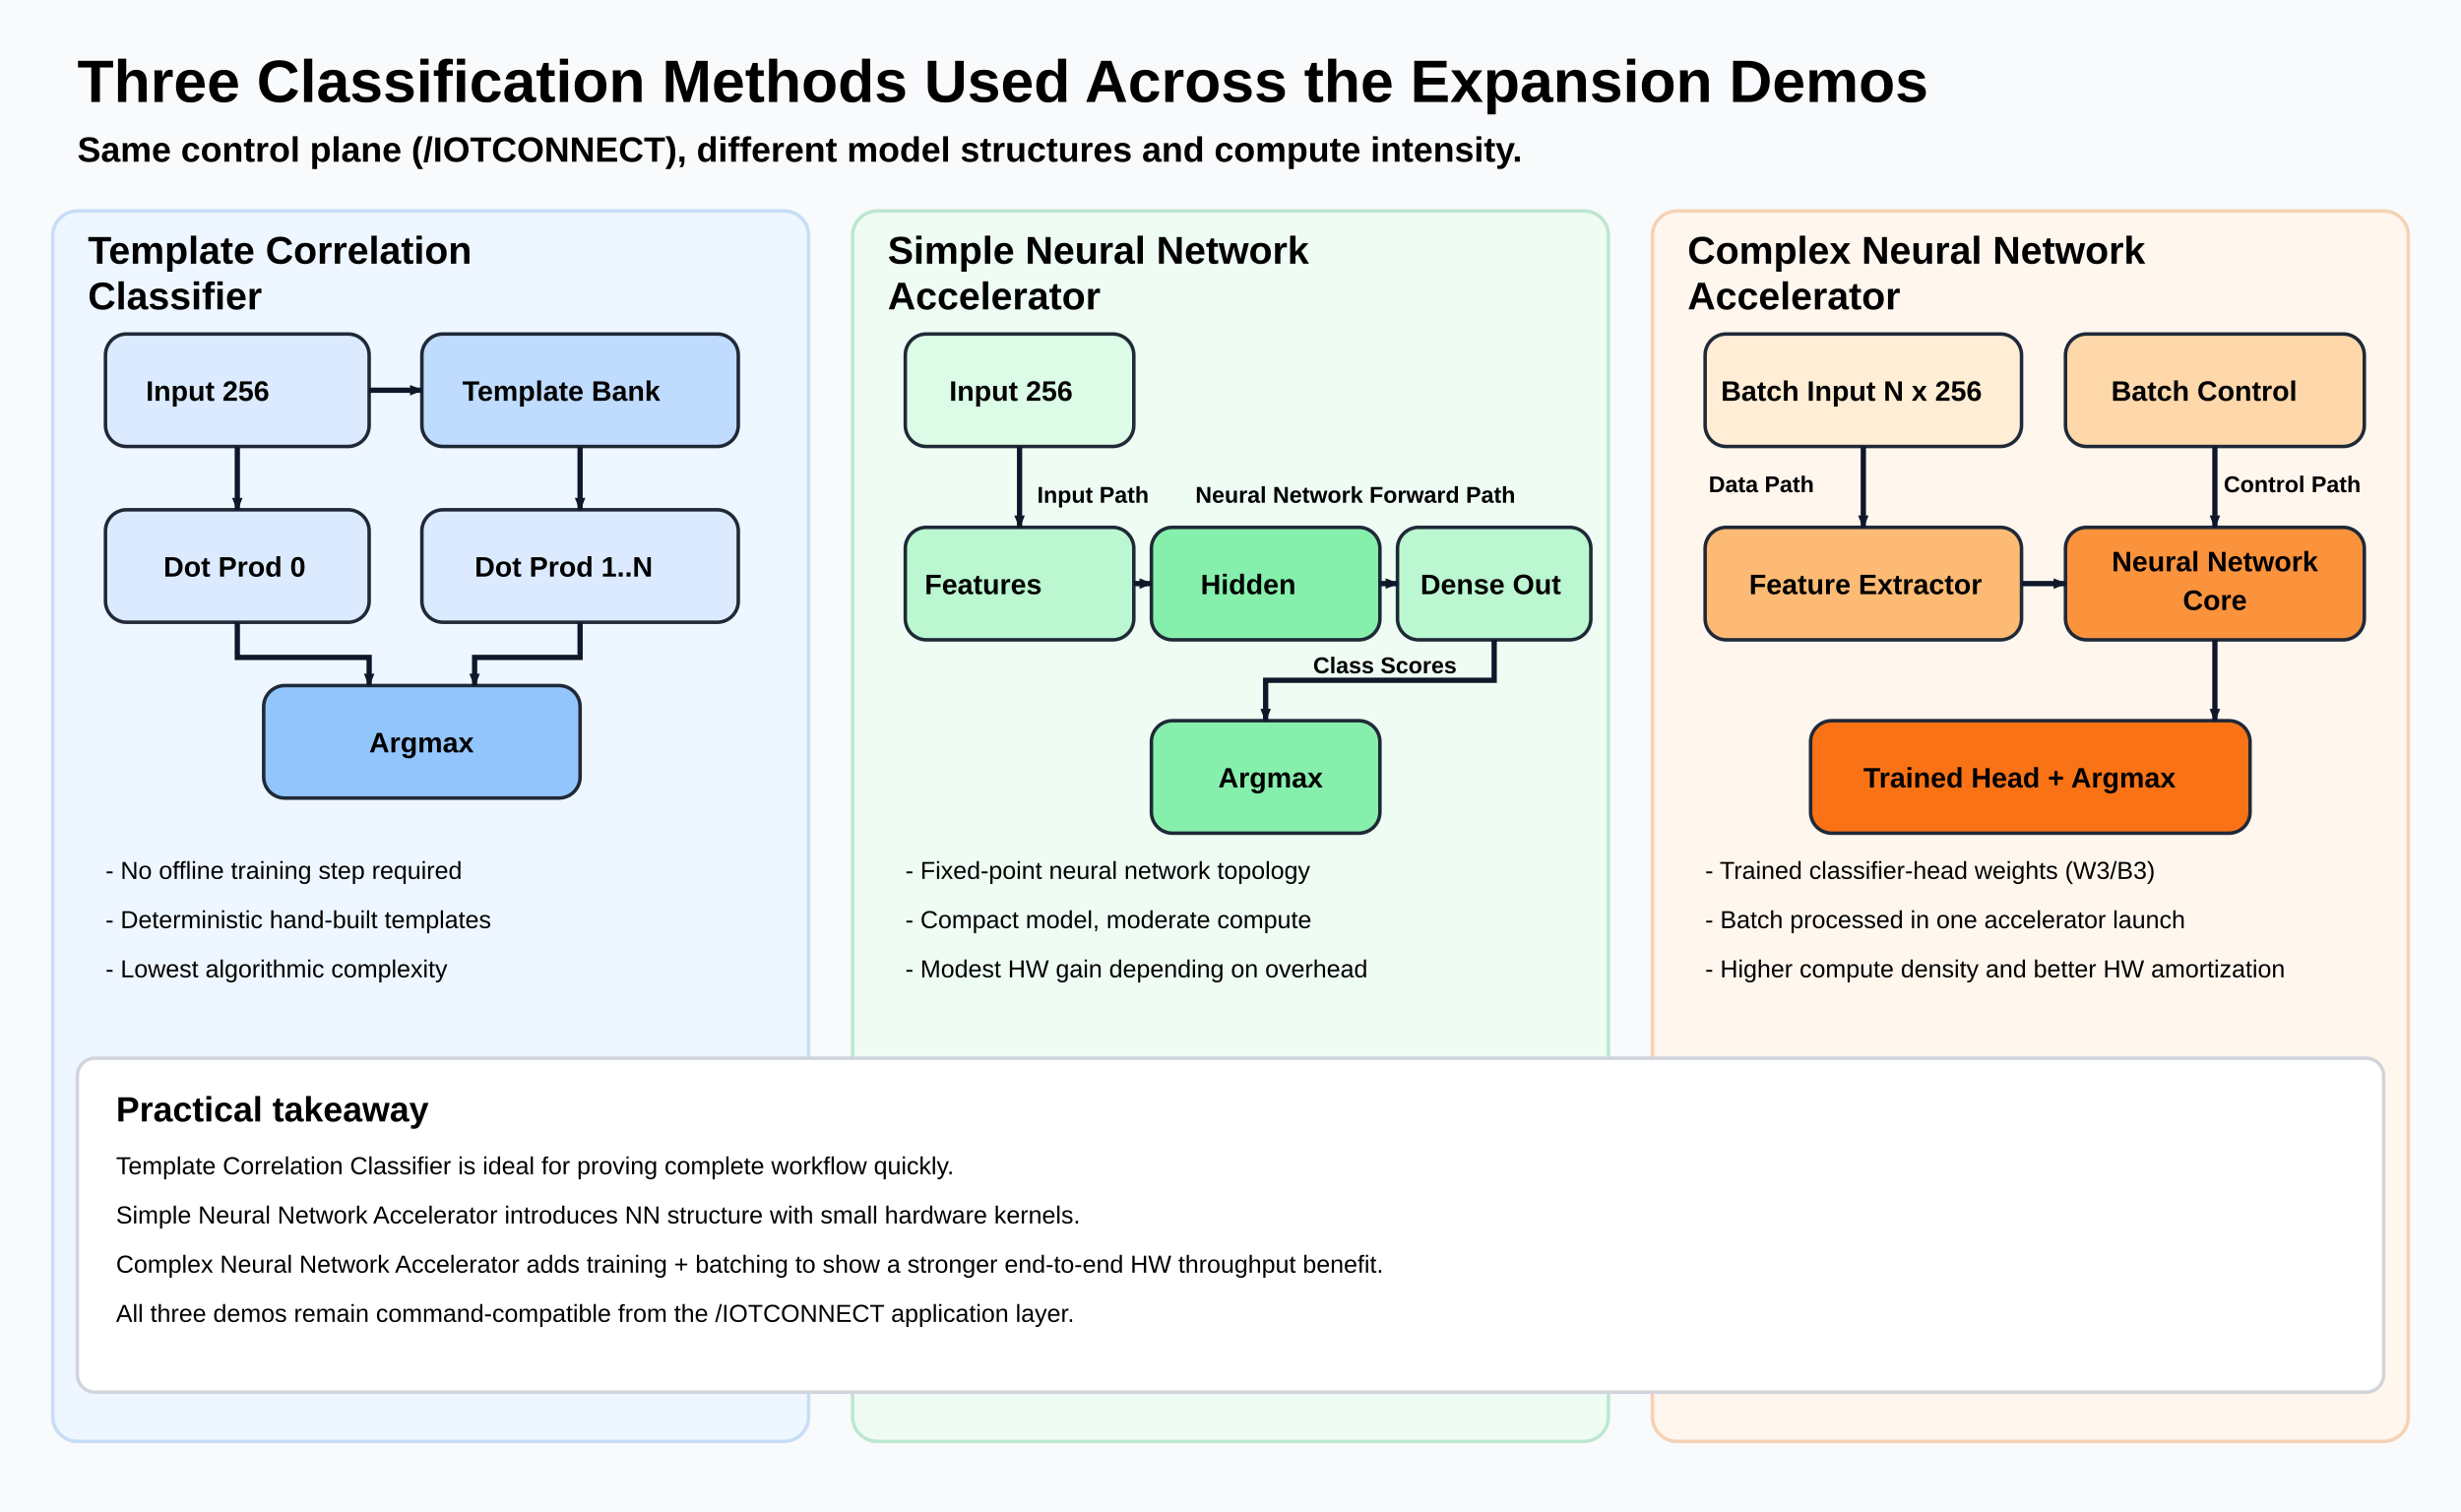
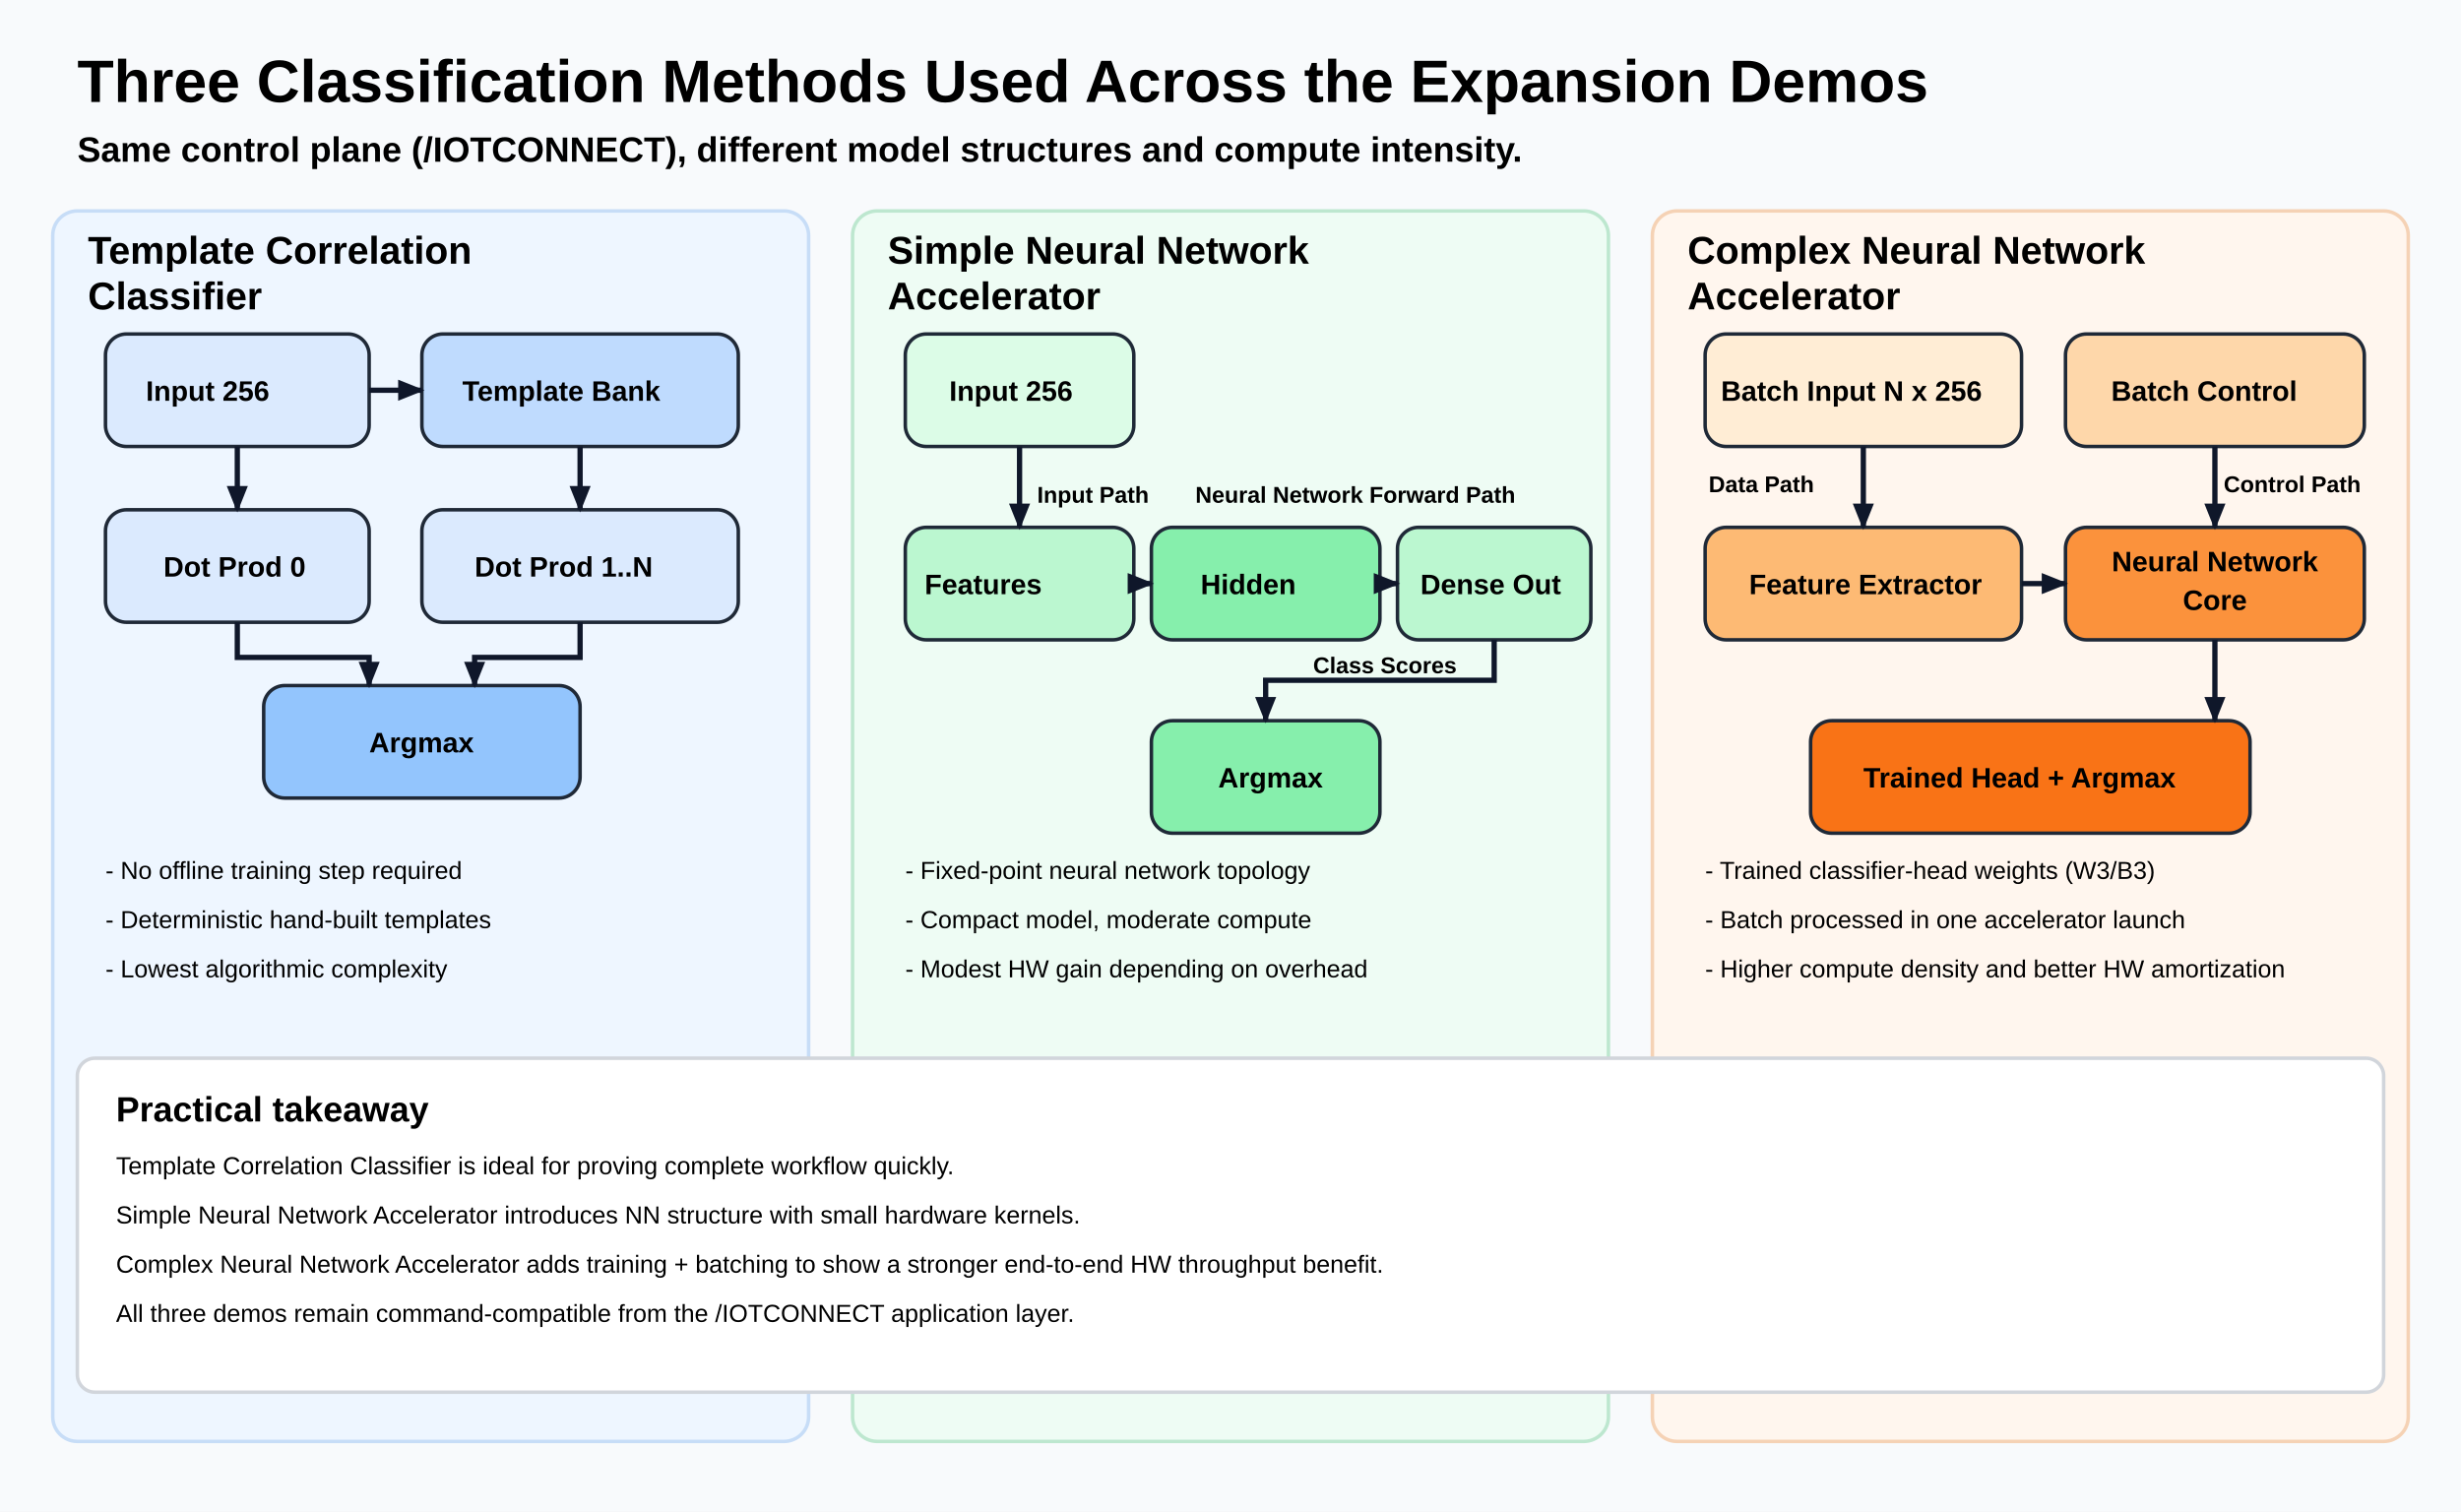
<svg xmlns="http://www.w3.org/2000/svg" width="1400" height="860" viewBox="0 0 1400 860">
  <defs>
    <style>
      .title { font: 700 34px 'Segoe UI', Arial, sans-serif; fill: #000000; }
      .subtitle { font: 600 20px 'Segoe UI', Arial, sans-serif; fill: #000000; }
      .track { font: 700 22px 'Segoe UI', Arial, sans-serif; fill: #000000; }
      .label { font: 600 16px 'Segoe UI', Arial, sans-serif; fill: #000000; }
      .small { font: 500 14px 'Segoe UI', Arial, sans-serif; fill: #000000; }
      .pathnote { font: 600 13px 'Segoe UI', Arial, sans-serif; fill: #000000; }
      .box { stroke: #1f2937; stroke-width: 2; rx: 12; ry: 12; }
      .arrow { stroke: #0f172a; stroke-width: 3; fill: none; marker-end: url(#arrow); }
    </style>
-     <marker id="arrow" markerWidth="2.5" markerHeight="2" refX="2.25" refY="1" orient="auto">
-       <path d="M0,0 L2.5,1 L0,2 z" fill="#0f172a" />
+     <marker id="arrow" markerWidth="5" markerHeight="4" refX="4.5" refY="2" orient="auto">
+       <path d="M0,0 L5,2 L0,4 z" fill="#0f172a" />
    </marker>
  </defs>
  <rect x="0" y="0" width="1400" height="860" fill="#f8fafc" />
  <text x="44" y="58" class="title">Three Classification Methods Used Across the Expansion Demos</text>
  <text x="44" y="92" class="subtitle">Same control plane (/IOTCONNECT), different model structures and compute intensity.</text>
  <rect x="30" y="120" width="430" height="700" fill="#eef6ff" stroke="#c7ddf7" stroke-width="2" rx="14" />
  <rect x="485" y="120" width="430" height="700" fill="#eefcf4" stroke="#bde7cf" stroke-width="2" rx="14" />
  <rect x="940" y="120" width="430" height="700" fill="#fff6ee" stroke="#f5d2b5" stroke-width="2" rx="14" />
  <text x="50" y="150" class="track">Template Correlation<tspan x="50" dy="26">Classifier</tspan>
  </text>
  <rect class="box" x="60" y="190" width="150" height="64" fill="#dbeafe" />
  <text x="83" y="228" class="label">Input 256</text>
  <rect class="box" x="240" y="190" width="180" height="64" fill="#bfdbfe" />
  <text x="263" y="228" class="label">Template Bank</text>
  <rect class="box" x="60" y="290" width="150" height="64" fill="#dbeafe" />
  <text x="93" y="328" class="label">Dot Prod 0</text>
  <rect class="box" x="240" y="290" width="180" height="64" fill="#dbeafe" />
  <text x="270" y="328" class="label">Dot Prod 1..N</text>
  <rect class="box" x="150" y="390" width="180" height="64" fill="#93c5fd" />
  <text x="210" y="428" class="label">Argmax</text>
  <line class="arrow" x1="210" y1="222" x2="240" y2="222" />
  <line class="arrow" x1="135" y1="254" x2="135" y2="290" />
  <line class="arrow" x1="330" y1="254" x2="330" y2="290" />
  <polyline class="arrow" points="135,354 135,374 210,374 210,390" />
  <polyline class="arrow" points="330,354 330,374 270,374 270,390" />
  <text x="60" y="500" class="small">- No offline training step required</text>
  <text x="60" y="528" class="small">- Deterministic hand-built templates</text>
  <text x="60" y="556" class="small">- Lowest algorithmic complexity</text>
  <text x="505" y="150" class="track">Simple Neural Network<tspan x="505" dy="26">Accelerator</tspan>
  </text>
  <rect class="box" x="515" y="190" width="130" height="64" fill="#dcfce7" />
  <text x="540" y="228" class="label">Input 256</text>
  <rect class="box" x="515" y="300" width="130" height="64" fill="#bbf7d0" />
  <text x="526" y="338" class="label">Features</text>
  <rect class="box" x="655" y="300" width="130" height="64" fill="#86efac" />
  <text x="683" y="338" class="label">Hidden</text>
  <rect class="box" x="795" y="300" width="110" height="64" fill="#bbf7d0" />
  <text x="808" y="338" class="label">Dense Out</text>
  <rect class="box" x="655" y="410" width="130" height="64" fill="#86efac" />
  <text x="693" y="448" class="label">Argmax</text>
  <line class="arrow" x1="580" y1="254" x2="580" y2="300" />
  <line class="arrow" x1="645" y1="332" x2="655" y2="332" />
  <line class="arrow" x1="785" y1="332" x2="795" y2="332" />
  <polyline class="arrow" points="850,364 850,387 720,387 720,410" />
  <text x="590" y="286" class="pathnote">Input Path</text>
  <text x="680" y="286" class="pathnote">Neural Network Forward Path</text>
  <text x="747" y="383" class="pathnote">Class Scores</text>
  <text x="515" y="500" class="small">- Fixed-point neural network topology</text>
  <text x="515" y="528" class="small">- Compact model, moderate compute</text>
  <text x="515" y="556" class="small">- Modest HW gain depending on overhead</text>
  <text x="960" y="150" class="track">Complex Neural Network<tspan x="960" dy="26">Accelerator</tspan>
  </text>
  <rect class="box" x="970" y="190" width="180" height="64" fill="#ffedd5" />
  <text x="979" y="228" class="label">Batch Input N x 256</text>
  <rect class="box" x="1175" y="190" width="170" height="64" fill="#fed7aa" />
  <text x="1201" y="228" class="label">Batch Control</text>
  <rect class="box" x="970" y="300" width="180" height="64" fill="#fdba74" />
  <text x="995" y="338" class="label">Feature Extractor</text>
  <rect class="box" x="1175" y="300" width="170" height="64" fill="#fb923c" />
  <text x="1260" y="325" class="label" text-anchor="middle">Neural Network<tspan x="1260" dy="22">Core</tspan>
  </text>
  <rect class="box" x="1030" y="410" width="250" height="64" fill="#f97316" />
  <text x="1060" y="448" class="label">Trained Head + Argmax</text>
  <line class="arrow" x1="1060" y1="254" x2="1060" y2="300" />
  <line class="arrow" x1="1150" y1="332" x2="1175" y2="332" />
  <line class="arrow" x1="1260" y1="364" x2="1260" y2="410" />
  <line class="arrow" x1="1260" y1="254" x2="1260" y2="300" />
  <text x="972" y="280" class="pathnote">Data Path</text>
  <text x="1265" y="280" class="pathnote">Control Path</text>
  <text x="970" y="500" class="small">- Trained classifier-head weights (W3/B3)</text>
  <text x="970" y="528" class="small">- Batch processed in one accelerator launch</text>
  <text x="970" y="556" class="small">- Higher compute density and better HW amortization</text>
  <rect x="44" y="602" width="1312" height="190" fill="#ffffff" stroke="#d1d5db" stroke-width="2" rx="10" />
  <text x="66" y="638" class="subtitle">Practical takeaway</text>
  <text x="66" y="668" class="small">Template Correlation Classifier is ideal for proving complete workflow quickly.</text>
  <text x="66" y="696" class="small">Simple Neural Network Accelerator introduces NN structure with small hardware kernels.</text>
  <text x="66" y="724" class="small">Complex Neural Network Accelerator adds training + batching to show a stronger end-to-end HW throughput benefit.</text>
  <text x="66" y="752" class="small">All three demos remain command-compatible from the /IOTCONNECT application layer.</text>
</svg>
